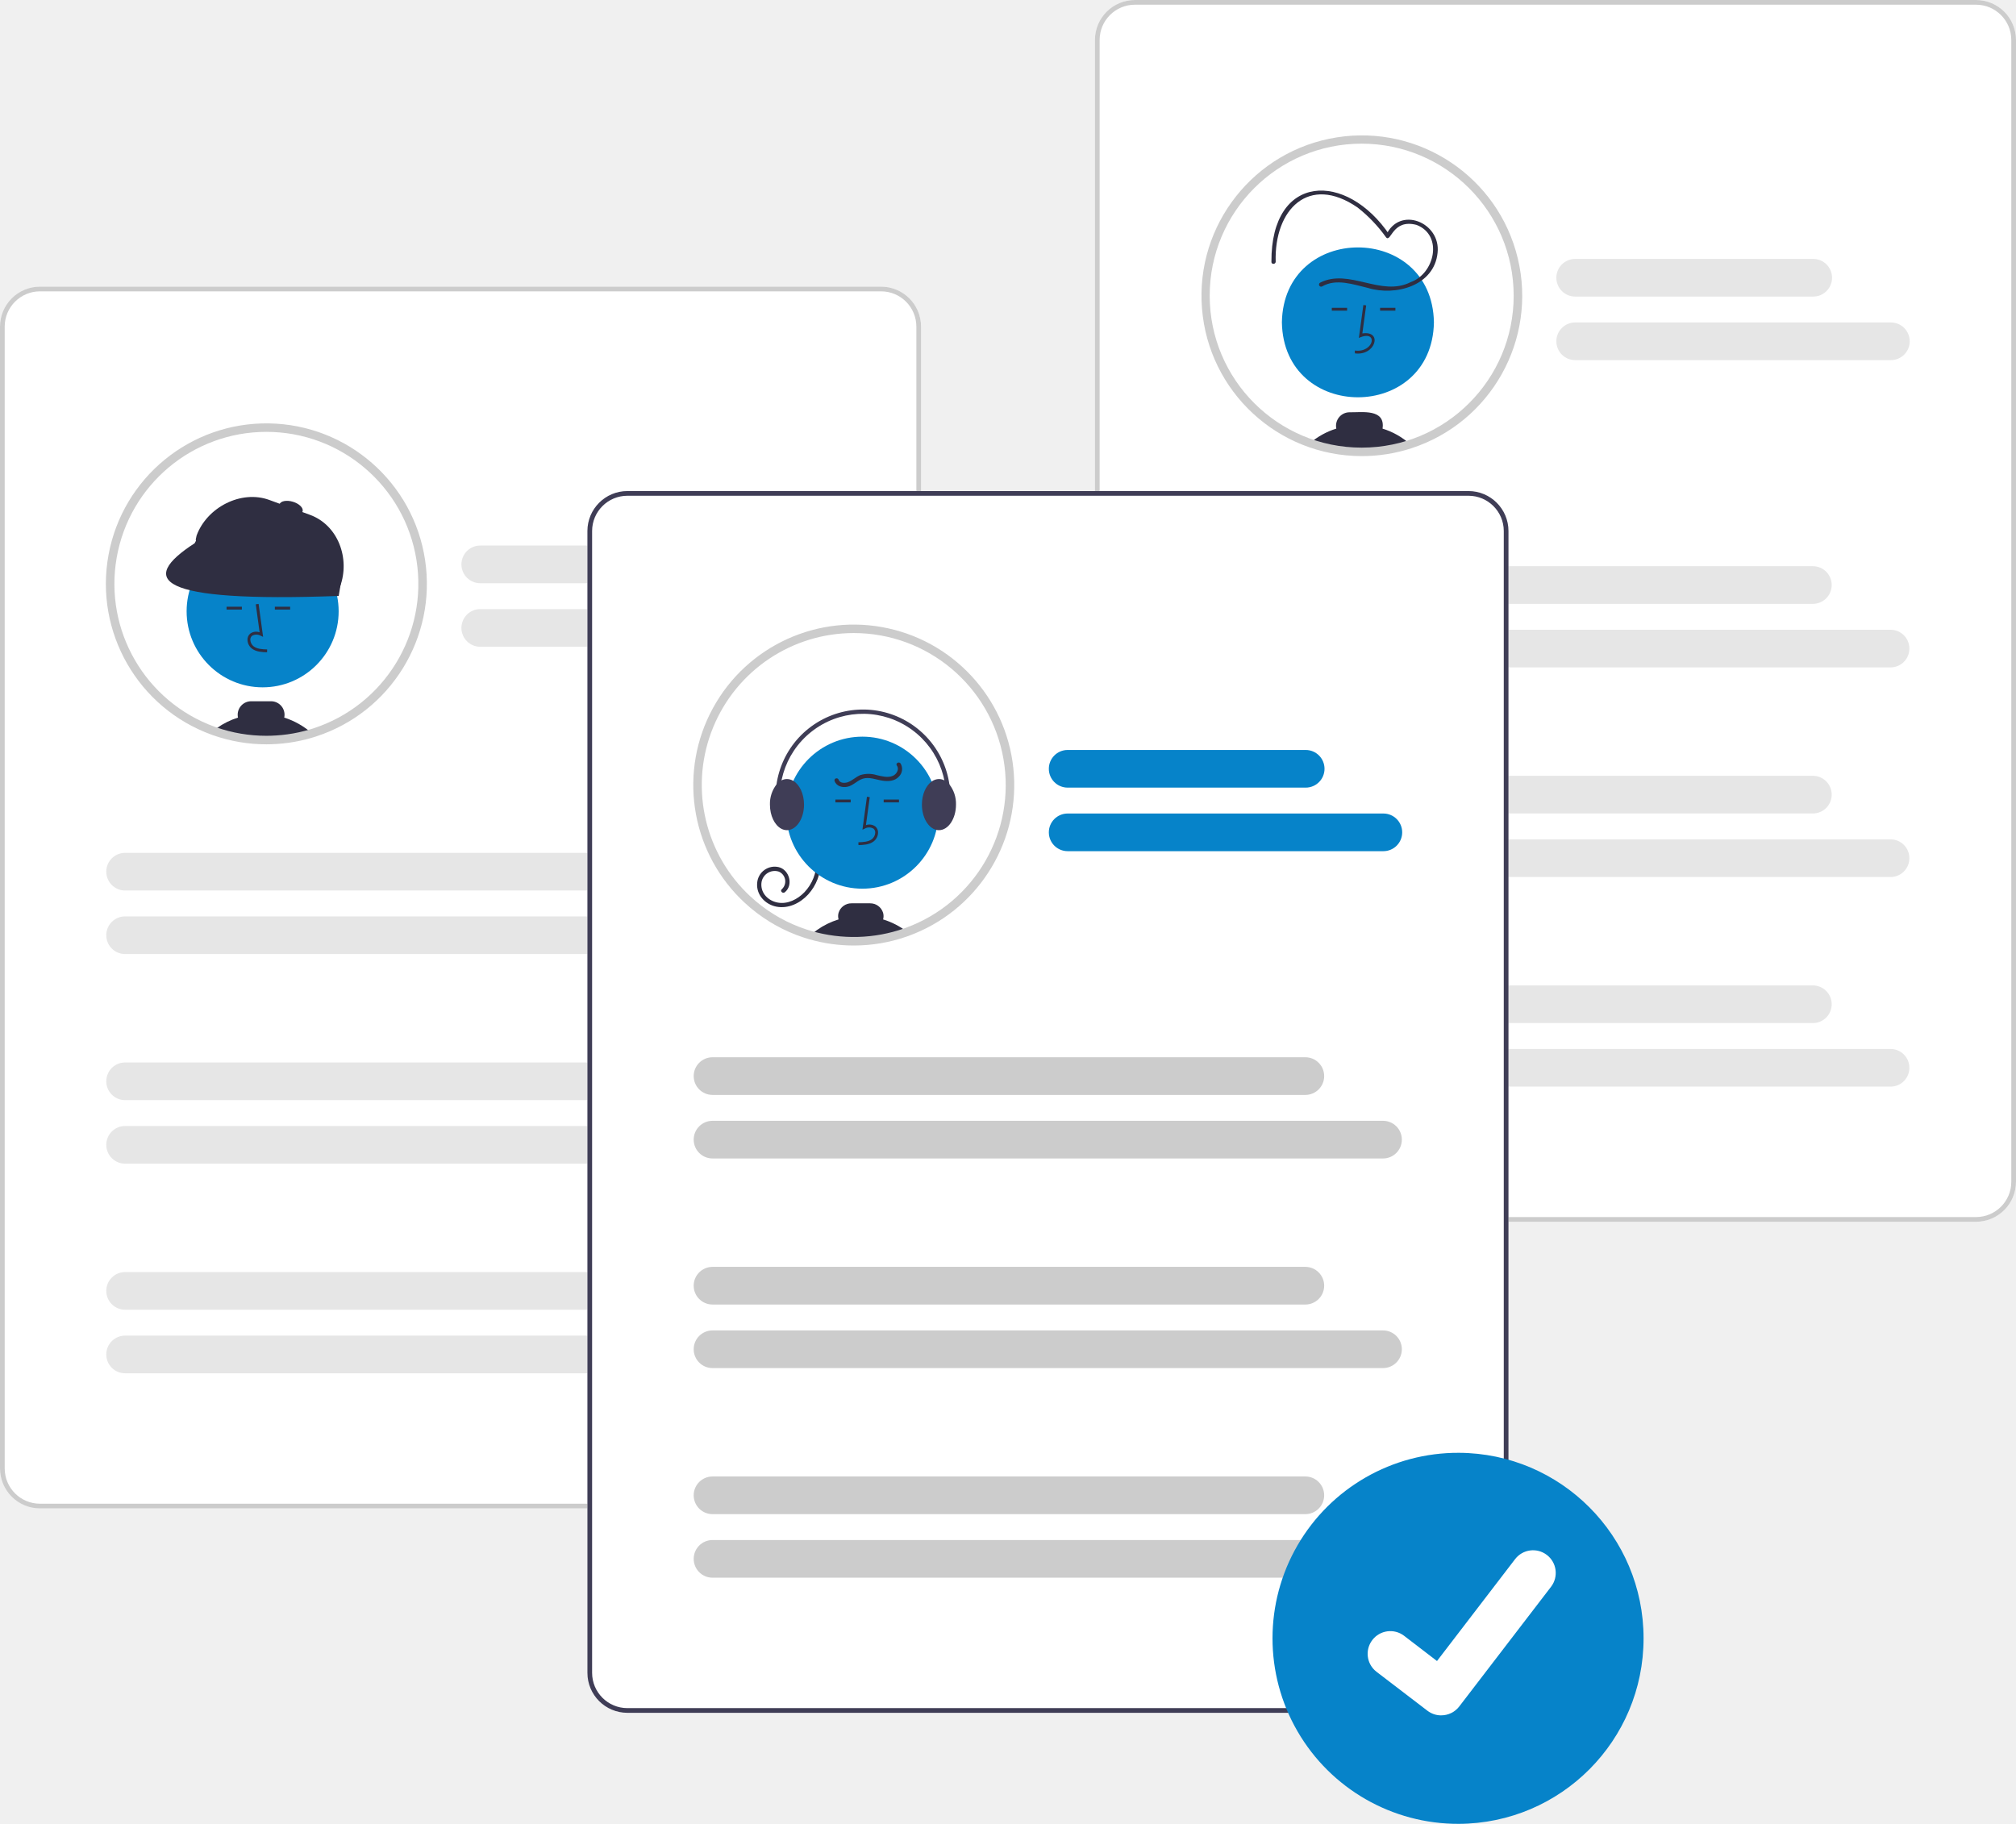
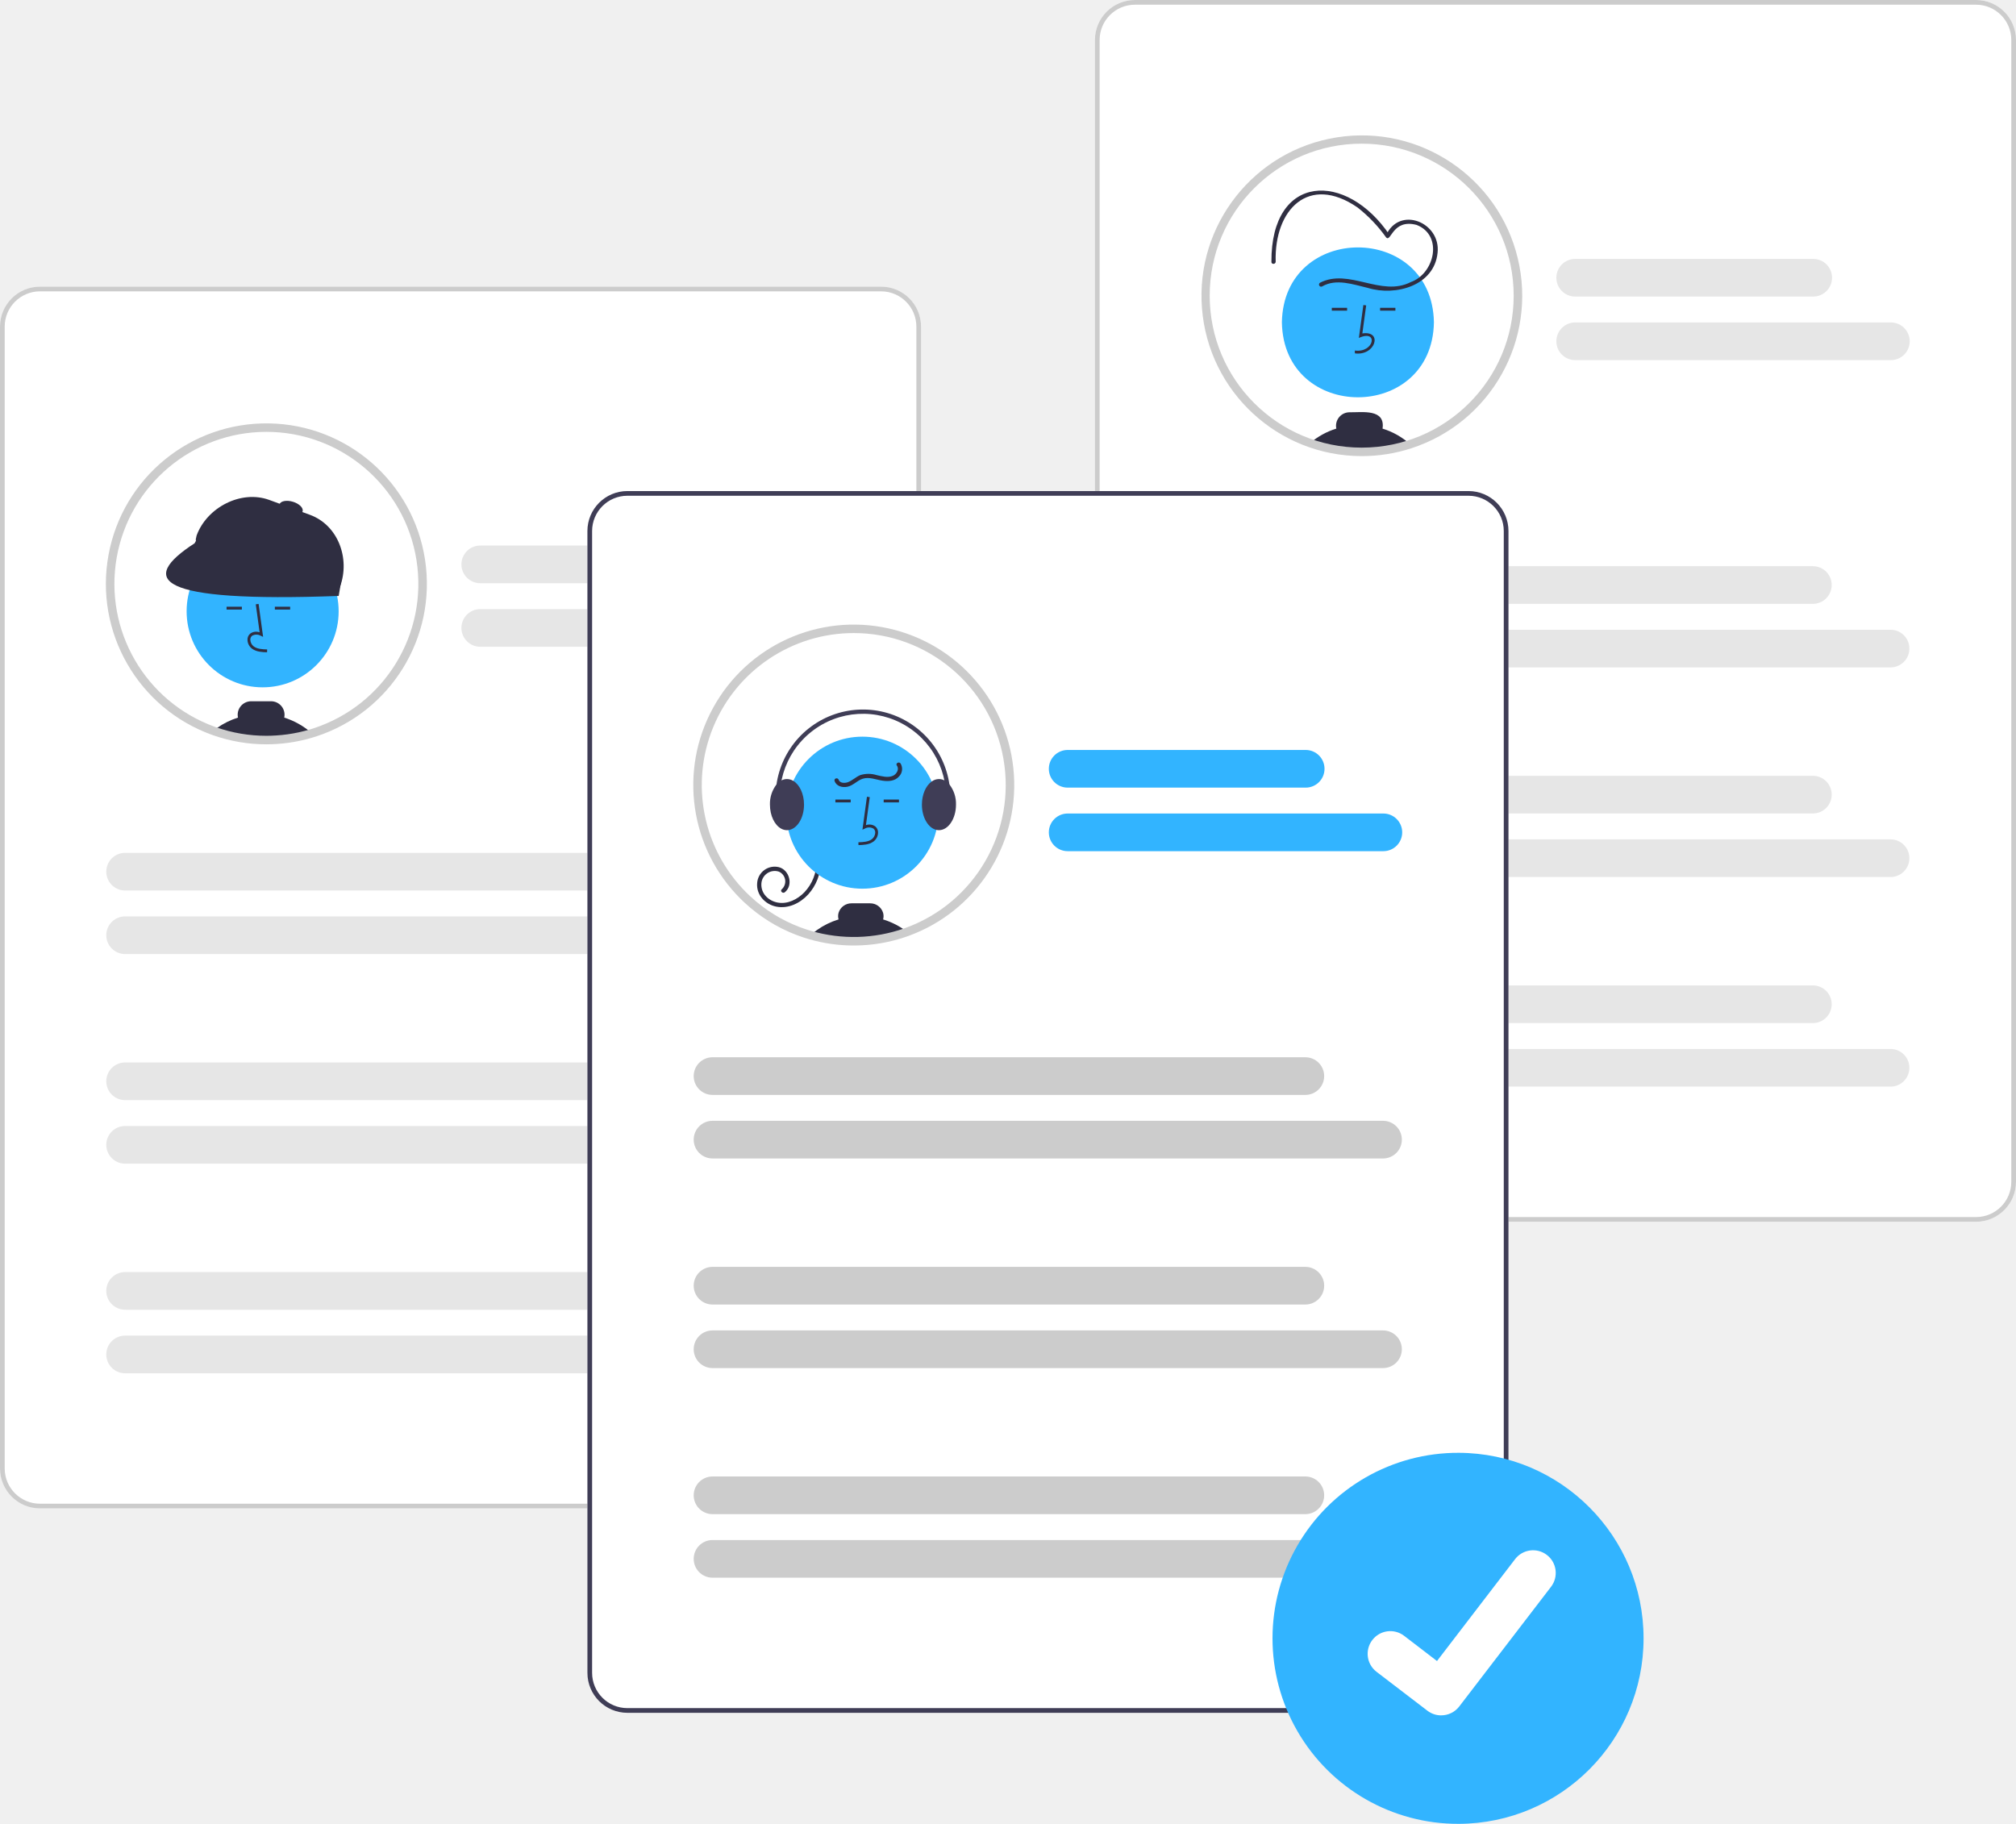
<svg xmlns="http://www.w3.org/2000/svg" data-name="Layer 1" width="697.963" height="631.463" viewBox="0 0 697.963 631.463">
  <path d="M556.072,656.52H264.848a13.845,13.845,0,0,1-13.829-13.829V247.342a13.845,13.845,0,0,1,13.829-13.829H556.072a13.845,13.845,0,0,1,13.829,13.829V642.691A13.845,13.845,0,0,1,556.072,656.52Z" transform="translate(-251.0186 -134.2684)" fill="#fff" />
  <path d="M397.332,336.403a54.107,54.107,0,0,1-37.341,51.444c-.325.103-.649.207-.979.305-1.406.433-2.832.802-4.283,1.116a53.172,53.172,0,0,1-7.971,1.106q-1.748.118-3.516.118a53.995,53.995,0,0,1-17.884-3.029c-.167-.059-.334-.118-.497-.177a54.095,54.095,0,1,1,72.47-50.884Z" transform="translate(-251.0186 -134.2684)" fill="#fff" />
-   <circle cx="90.928" cy="211.655" r="26.317" fill="#0683c9" />
+   <circle cx="90.928" cy="211.655" r="26.317" fill="#32b4ff" />
  <path d="M343.482,360.103l.027-.983c-1.83-.051-3.443-.166-4.655-1.051a3.023,3.023,0,0,1-1.171-2.227,1.728,1.728,0,0,1,.567-1.423,2.979,2.979,0,0,1,3.043-.027l.814.373L340.547,343.361l-.974.134,1.327,9.7a3.472,3.472,0,0,0-3.284.473,2.69,2.69,0,0,0-.915,2.209,3.999,3.999,0,0,0,1.574,2.986C339.832,360,341.856,360.057,343.482,360.103Z" transform="translate(-251.0186 -134.2684)" fill="#2f2e41" />
  <rect x="78.439" y="210.063" width="5.297" height="0.983" fill="#2f2e41" />
  <rect x="95.158" y="210.063" width="5.297" height="0.983" fill="#2f2e41" />
  <path d="M349.423,382.714a4.814,4.814,0,0,0,.108-.983,4.679,4.679,0,0,0-4.671-4.671h-6.884a4.676,4.676,0,0,0-4.671,4.671,4.543,4.543,0,0,0,.108.988,26.424,26.424,0,0,0-7.282,3.604c-.433.3-.861.624-1.269.964.162.059.329.118.497.177a53.995,53.995,0,0,0,17.884,3.029q1.77,0,3.516-.118a53.172,53.172,0,0,0,7.971-1.106c1.451-.315,2.877-.683,4.283-1.116A26.65,26.65,0,0,0,349.423,382.714Z" transform="translate(-251.0186 -134.2684)" fill="#2f2e41" />
  <path d="M348.538,389.751a3.618,3.618,0,0,0-1.78.625,53.172,53.172,0,0,0,7.971-1.106Z" transform="translate(-251.0186 -134.2684)" fill="#2f2e41" />
  <path d="M365.814,339.672,320.096,322.947a1.967,1.967,0,0,1-1.171-2.523l.155-.731c3.57-9.76,15.405-15.902,25.165-12.332l14.068,5.147c9.76,3.57,14.002,15.127,10.431,24.887l-.407,1.105A1.967,1.967,0,0,1,365.814,339.672Z" transform="translate(-251.0186 -134.2684)" fill="#2f2e41" />
  <path d="M368.276,340.6c-63.721,2.351-69.289-5.655-49.874-18.245l4.119-7.579L369.727,331.986Z" transform="translate(-251.0186 -134.2684)" fill="#2f2e41" />
  <ellipse cx="351.779" cy="310.104" rx="2.213" ry="4.18" transform="translate(-297.4833 423.4543) rotate(-73.26954)" fill="#2f2e41" />
  <path d="M343.242,391.968a55.43,55.43,0,0,1-18.372-3.112l-.513-.183a55.565,55.565,0,1,1,36.089.577c-.349.111-.678.216-1.013.315-1.397.43-2.878.816-4.392,1.144a54.763,54.763,0,0,1-8.193,1.137C345.664,391.927,344.448,391.968,343.242,391.968Zm0-108.179a52.622,52.622,0,0,0-17.88,102.11l.487.174a52.474,52.474,0,0,0,17.392,2.945c1.14,0,2.289-.039,3.416-.115a51.87,51.87,0,0,0,7.758-1.076c1.432-.31,2.832-.675,4.161-1.084.329-.098.641-.198.954-.297A52.622,52.622,0,0,0,343.242,283.789Z" transform="translate(-251.0186 -134.2684)" fill="#ccc" />
  <path d="M269.607,502.682" transform="translate(-251.0186 -134.2684)" fill="#f2f2f2" />
  <path d="M556.072,656.52H264.848a13.845,13.845,0,0,1-13.829-13.829V247.342a13.845,13.845,0,0,1,13.829-13.829H556.072a13.845,13.845,0,0,1,13.829,13.829V642.691A13.845,13.845,0,0,1,556.072,656.52ZM264.848,235.14a12.216,12.216,0,0,0-12.202,12.202V642.691a12.216,12.216,0,0,0,12.202,12.202H556.072a12.216,12.216,0,0,0,12.202-12.202V247.342a12.216,12.216,0,0,0-12.202-12.202Z" transform="translate(-251.0186 -134.2684)" fill="#ccc" />
  <path d="M499.695,336.193H417.288a6.519,6.519,0,0,1,0-13.039H499.695a6.519,6.519,0,1,1,0,13.039Z" transform="translate(-251.0186 -134.2684)" fill="#e6e6e6" />
  <path d="M526.587,358.195H417.288a6.519,6.519,0,0,1,0-13.039h109.299a6.519,6.519,0,0,1,0,13.039Z" transform="translate(-251.0186 -134.2684)" fill="#e6e6e6" />
  <path d="M499.575,442.585H294.333a6.519,6.519,0,1,1,0-13.039H499.575a6.519,6.519,0,0,1,0,13.039Z" transform="translate(-251.0186 -134.2684)" fill="#e6e6e6" />
  <path d="M526.467,464.587H294.333a6.519,6.519,0,1,1,0-13.039H526.467a6.519,6.519,0,1,1,0,13.039Z" transform="translate(-251.0186 -134.2684)" fill="#e6e6e6" />
  <path d="M499.575,515.158H294.333a6.519,6.519,0,1,1,0-13.039H499.575a6.519,6.519,0,0,1,0,13.039Z" transform="translate(-251.0186 -134.2684)" fill="#e6e6e6" />
  <path d="M526.467,537.16H294.333a6.519,6.519,0,1,1,0-13.039H526.467a6.519,6.519,0,1,1,0,13.039Z" transform="translate(-251.0186 -134.2684)" fill="#e6e6e6" />
  <path d="M499.575,587.731H294.333a6.519,6.519,0,1,1,0-13.039H499.575a6.519,6.519,0,0,1,0,13.039Z" transform="translate(-251.0186 -134.2684)" fill="#e6e6e6" />
  <path d="M526.467,609.733H294.333a6.519,6.519,0,1,1,0-13.039H526.467a6.519,6.519,0,1,1,0,13.039Z" transform="translate(-251.0186 -134.2684)" fill="#e6e6e6" />
  <path d="M935.152,557.276l-291.225 0a13.845,13.845,0,0,1-13.829-13.829l-0-395.35a13.845,13.845,0,0,1,13.829-13.829l291.225-0a13.845,13.845,0,0,1,13.829,13.829l0,395.35A13.845,13.845,0,0,1,935.152,557.276Z" transform="translate(-251.0186 -134.2684)" fill="#fff" />
  <path d="M935.152,557.276l-291.225 0a13.845,13.845,0,0,1-13.829-13.829l-0-395.35a13.845,13.845,0,0,1,13.829-13.829l291.225-0a13.845,13.845,0,0,1,13.829,13.829l0,395.35A13.845,13.845,0,0,1,935.152,557.276ZM643.927,135.896a12.216,12.216,0,0,0-12.202,12.202l0,395.349a12.216,12.216,0,0,0,12.202,12.202l291.225-0A12.216,12.216,0,0,0,947.354,543.447l-0-395.35A12.216,12.216,0,0,0,935.152,135.895Z" transform="translate(-251.0186 -134.2684)" fill="#ccc" />
  <path d="M776.548,236.62a54.09,54.09,0,1,1-54.09-54.09A54.107,54.107,0,0,1,776.548,236.62Z" transform="translate(-251.0186 -134.2684)" fill="#fff" />
-   <path d="M747.458,245.876c-.591,34.593-52.047,34.588-52.633-.001C695.415,211.282,746.872,211.288,747.458,245.876Z" transform="translate(-251.0186 -134.2684)" fill="#0683c9" />
+   <path d="M747.458,245.876c-.591,34.593-52.047,34.588-52.633-.001C695.415,211.282,746.872,211.288,747.458,245.876Z" transform="translate(-251.0186 -134.2684)" fill="#32b4ff" />
  <path d="M720.097,256.613l-.027-.983c6.778.905,8.238-7.496,1.402-4.355l1.56-11.403.974.133-1.327,9.7C729.876,248.633,727.214,257.596,720.097,256.613Z" transform="translate(-251.0186 -134.2684)" fill="#2f2e41" />
  <rect x="477.806" y="106.573" width="5.297" height="0.983" fill="#2f2e41" />
  <rect x="461.087" y="106.573" width="5.297" height="0.983" fill="#2f2e41" />
  <path d="M729.672,282.67c1.033-6.968-7.125-5.591-11.442-5.66a4.68,4.68,0,0,0-4.563,5.655,25.588,25.588,0,0,0-9.092,5.016,54.324,54.324,0,0,0,34.632.384A25.457,25.457,0,0,0,729.672,282.67Z" transform="translate(-251.0186 -134.2684)" fill="#2f2e41" />
  <path d="M708.769,233.429c4.877-2.819,10.792-.656,15.829.526,9.558,2.938,22.962-.741,24.124-12.127,1.21-10.589-13.276-16.491-17.906-5.952l1.348-.176c-15.016-22.315-41.135-21.469-40.963,9.211-.056.948,1.42.945,1.475-.001-.553-18.079,11.412-30.438,28.326-18.819a49.831,49.831,0,0,1,9.889,10.354c1.761,1.974,2.144-6.527,10.575-4.301,9.278,3.594,6.251,16.88-2.042,19.797-10.247,5.235-21.344-4.915-31.399.214a.738.738,0,0,0,.745,1.274Z" transform="translate(-251.0186 -134.2684)" fill="#2f2e41" />
  <path d="M722.459,292.185a55.518,55.518,0,1,1,17.204-2.718A55.431,55.431,0,0,1,722.459,292.185Zm-0-108.179A52.622,52.622,0,1,0,775.073,236.62,52.674,52.674,0,0,0,722.459,184.006Z" transform="translate(-251.0186 -134.2684)" fill="#ccc" />
  <path d="M878.774,236.949l-82.407 0a6.519,6.519,0,0,1,0-13.039l82.407-0a6.519,6.519,0,1,1,0,13.039Z" transform="translate(-251.0186 -134.2684)" fill="#e6e6e6" />
  <path d="M905.667,258.951l-109.299 0a6.519,6.519,0,1,1,0-13.039l109.299-0a6.519,6.519,0,0,1,0,13.039Z" transform="translate(-251.0186 -134.2684)" fill="#e6e6e6" />
  <path d="M878.655,343.34l-205.241 0a6.519,6.519,0,0,1,0-13.039l205.241-0a6.519,6.519,0,1,1,0,13.039Z" transform="translate(-251.0186 -134.2684)" fill="#e6e6e6" />
  <path d="M905.547,365.343l-232.134 0a6.519,6.519,0,1,1,0-13.039l232.134-0a6.519,6.519,0,0,1,0,13.039Z" transform="translate(-251.0186 -134.2684)" fill="#e6e6e6" />
  <path d="M878.655,415.913l-205.241 0a6.519,6.519,0,0,1,0-13.039l205.241-0a6.519,6.519,0,0,1,0,13.039Z" transform="translate(-251.0186 -134.2684)" fill="#e6e6e6" />
  <path d="M905.547,437.916l-232.134 0a6.519,6.519,0,1,1,0-13.039l232.134-0a6.519,6.519,0,0,1,0,13.039Z" transform="translate(-251.0186 -134.2684)" fill="#e6e6e6" />
  <path d="M878.655,488.486l-205.241 0a6.519,6.519,0,1,1,0-13.039l205.241-0a6.519,6.519,0,1,1,0,13.039Z" transform="translate(-251.0186 -134.2684)" fill="#e6e6e6" />
  <path d="M905.547,510.489l-232.134 0a6.519,6.519,0,1,1,0-13.039l232.134-0a6.519,6.519,0,0,1,0,13.039Z" transform="translate(-251.0186 -134.2684)" fill="#e6e6e6" />
  <path d="M759.441,727.293H468.217a13.845,13.845,0,0,1-13.829-13.829V318.114a13.845,13.845,0,0,1,13.829-13.829H759.441a13.845,13.845,0,0,1,13.829,13.829v395.349A13.845,13.845,0,0,1,759.441,727.293Z" transform="translate(-251.0186 -134.2684)" fill="#fff" />
  <path d="M492.506,406.064a53.926,53.926,0,0,0,15.902,38.31c.423.418.856.836,1.293,1.244a54.014,54.014,0,0,0,8.586,6.545c.59.364,1.18.713,1.785,1.052a53.784,53.784,0,0,0,9.775,4.293c.585.192,1.18.374,1.775.541a54.313,54.313,0,0,0,32.857-.924c.206-.074.413-.148.615-.221a54.094,54.094,0,1,0-72.588-50.839Z" transform="translate(-251.0186 -134.2684)" fill="#fff" />
  <path d="M535.173,432.575a16.761,16.761,0,0,1-4.329,11.347c-2.781,3.052-6.922,5.076-11.1,4.239-3.847-.771-6.974-4.134-6.584-8.202a6.076,6.076,0,0,1,7.507-5.456c3.655.948,5.111,6.216,2.066,8.688-.731.593-1.781-.444-1.043-1.043a3.684,3.684,0,0,0-1.039-6.107,4.63,4.63,0,0,0-6.03,4.094c-.241,3.429,2.386,6.012,5.608,6.62,3.485.658,6.941-1.126,9.302-3.588a15.221,15.221,0,0,0,4.167-10.593.738.738,0,0,1,1.475,0Z" transform="translate(-251.0186 -134.2684)" fill="#2f2e41" />
-   <circle cx="298.559" cy="281.368" r="26.317" fill="#0683c9" />
+   <circle cx="298.559" cy="281.368" r="26.317" fill="#32b4ff" />
  <path d="M548.231,426.866l-.027-.983c1.83-.051,3.443-.166,4.655-1.051a3.023,3.023,0,0,0,1.171-2.227,1.728,1.728,0,0,0-.567-1.423,2.979,2.979,0,0,0-3.043-.027l-.814.373,1.56-11.403.974.134-1.327,9.7a3.472,3.472,0,0,1,3.284.473,2.69,2.69,0,0,1,.915,2.209,3.999,3.999,0,0,1-1.574,2.986C551.881,426.763,549.857,426.82,548.231,426.866Z" transform="translate(-251.0186 -134.2684)" fill="#2f2e41" />
  <rect x="305.94" y="276.826" width="5.297" height="0.983" fill="#2f2e41" />
  <rect x="289.222" y="276.826" width="5.297" height="0.983" fill="#2f2e41" />
  <path d="M531.622,458.049a54.313,54.313,0,0,0,32.857-.924c.206-.074.413-.148.615-.221a26.195,26.195,0,0,0-8.335-4.308,4.193,4.193,0,0,0-.01-2.311,4.651,4.651,0,0,0-4.499-3.265H545.838a4.635,4.635,0,0,0-4.489,3.26,4.211,4.211,0,0,0-.01,2.316,26.222,26.222,0,0,0-7.435,3.644q-.686.479-1.328,1.003C532.252,457.503,531.932,457.774,531.622,458.049Z" transform="translate(-251.0186 -134.2684)" fill="#2f2e41" />
  <path d="M570.193,412.845c0,4.435,2.183,8.113,5.02,8.753a4.058,4.058,0,0,0,.88.098c3.25,0,5.901-3.968,5.901-8.851a10.869,10.869,0,0,0-2.272-6.973,5.694,5.694,0,0,0-1.736-1.411,4.114,4.114,0,0,0-1.893-.467,4.314,4.314,0,0,0-2.513.846C571.58,406.256,570.193,409.309,570.193,412.845Z" transform="translate(-251.0186 -134.2684)" fill="#3f3d56" />
  <path d="M517.579,412.845c0,3.816,1.613,7.071,3.875,8.315a4.2,4.2,0,0,0,2.026.536,3.801,3.801,0,0,0,.472-.029c3.029-.359,5.429-4.175,5.429-8.822,0-3.722-1.539-6.914-3.713-8.217a4.217,4.217,0,0,0-2.188-.634,4.114,4.114,0,0,0-1.893.467,5.726,5.726,0,0,0-1.741,1.416A10.89,10.89,0,0,0,517.579,412.845Z" transform="translate(-251.0186 -134.2684)" fill="#3f3d56" />
  <path d="M521.821,420.311a.738.738,0,0,0,.699-.974,28.765,28.765,0,1,1,55.411-3.233.738.738,0,0,0,1.443.304,30.241,30.241,0,1,0-58.252,3.4A.738.738,0,0,0,521.821,420.311Z" transform="translate(-251.0186 -134.2684)" fill="#3f3d56" />
  <path d="M562.797,398.586a3.688,3.688,0,0,1-.57,4.566c-1.429,1.596-3.707,1.697-5.685,1.4-2.22-.332-4.574-1.372-6.822-.672-1.915.597-3.282,2.335-5.272,2.771-1.765.387-3.875-.125-4.494-2.006-.297-.904,1.127-1.291,1.422-.392.4,1.217,2.128,1.193,3.118.856,1.587-.54,2.81-1.854,4.369-2.482a9.56,9.56,0,0,1,5.706.016c1.764.397,3.795.986,5.553.244,1.301-.549,2.336-2.279,1.4-3.556-.562-.767.718-1.503,1.274-.745Z" transform="translate(-251.0186 -134.2684)" fill="#2f2e41" />
  <path d="M546.595,461.629a55.462,55.462,0,0,1-15.382-2.163c-.588-.165-1.205-.353-1.825-.556a55.416,55.416,0,0,1-10.04-4.409c-.599-.336-1.2-.69-1.835-1.082a55.612,55.612,0,0,1-8.819-6.723c-.447-.417-.89-.845-1.322-1.272a55.56,55.56,0,1,1,58.227,12.866c-.203.074-.413.149-.623.224A55.436,55.436,0,0,1,546.595,461.629Zm0-108.179a52.617,52.617,0,0,0-37.146,89.88c.408.403.831.811,1.258,1.21a52.668,52.668,0,0,0,8.352,6.367c.602.371,1.169.705,1.734,1.022a52.446,52.446,0,0,0,9.509,4.176c.584.191,1.161.367,1.718.524a52.837,52.837,0,0,0,31.971-.896l.596-.215a52.621,52.621,0,0,0-17.992-102.068Z" transform="translate(-251.0186 -134.2684)" fill="#ccc" />
  <path d="M759.441,727.293H468.217a13.845,13.845,0,0,1-13.829-13.829V318.114a13.845,13.845,0,0,1,13.829-13.829H759.441a13.845,13.845,0,0,1,13.829,13.829v395.349A13.845,13.845,0,0,1,759.441,727.293ZM468.217,305.912a12.216,12.216,0,0,0-12.202,12.202v395.349a12.216,12.216,0,0,0,12.202,12.202H759.441a12.216,12.216,0,0,0,12.202-12.202V318.114A12.216,12.216,0,0,0,759.441,305.912Z" transform="translate(-251.0186 -134.2684)" fill="#3f3d56" />
-   <path d="M703.064,406.965H620.657a6.519,6.519,0,1,1,0-13.039h82.407a6.519,6.519,0,1,1,0,13.039Z" transform="translate(-251.0186 -134.2684)" fill="#0683c9" />
-   <path d="M729.956,428.968H620.657a6.519,6.519,0,1,1,0-13.039h109.299a6.519,6.519,0,0,1,0,13.039Z" transform="translate(-251.0186 -134.2684)" fill="#0683c9" />
+   <path d="M703.064,406.965H620.657a6.519,6.519,0,1,1,0-13.039h82.407a6.519,6.519,0,1,1,0,13.039Z" transform="translate(-251.0186 -134.2684)" fill="#32b4ff" />
+   <path d="M729.956,428.968H620.657a6.519,6.519,0,1,1,0-13.039h109.299a6.519,6.519,0,0,1,0,13.039Z" transform="translate(-251.0186 -134.2684)" fill="#32b4ff" />
  <path d="M702.944,513.357H497.702a6.519,6.519,0,0,1,0-13.039H702.944a6.519,6.519,0,0,1,0,13.039Z" transform="translate(-251.0186 -134.2684)" fill="#ccc" />
  <path d="M729.836,535.36H497.702a6.519,6.519,0,0,1,0-13.039H729.836a6.519,6.519,0,0,1,0,13.039Z" transform="translate(-251.0186 -134.2684)" fill="#ccc" />
  <path d="M702.944,585.93H497.702a6.519,6.519,0,0,1,0-13.039H702.944a6.519,6.519,0,0,1,0,13.039Z" transform="translate(-251.0186 -134.2684)" fill="#ccc" />
  <path d="M729.836,607.933H497.702a6.519,6.519,0,0,1,0-13.039H729.836a6.519,6.519,0,0,1,0,13.039Z" transform="translate(-251.0186 -134.2684)" fill="#ccc" />
  <path d="M702.944,658.503H497.702a6.519,6.519,0,0,1,0-13.039H702.944a6.519,6.519,0,0,1,0,13.039Z" transform="translate(-251.0186 -134.2684)" fill="#ccc" />
  <path d="M729.836,680.506H497.702a6.519,6.519,0,0,1,0-13.039H729.836a6.519,6.519,0,1,1,0,13.039Z" transform="translate(-251.0186 -134.2684)" fill="#ccc" />
-   <path d="M756.062,637.268a64.232,64.232,0,1,0-0,128.463h0a64.232,64.232,0,0,0,0-128.463Z" transform="translate(-251.0186 -134.2684)" fill="#0683c9" />
+   <path d="M756.062,637.268a64.232,64.232,0,1,0-0,128.463h0a64.232,64.232,0,0,0,0-128.463Z" transform="translate(-251.0186 -134.2684)" fill="#32b4ff" />
  <path id="ba2462e0-2d61-4715-874d-575d790dfdd0-1044" data-name="f276b720-7c73-4755-84a7-b208d54eb1fc" d="M749.968,728.176a7.796,7.796,0,0,1-4.69-1.559l-.084-.063-17.664-13.512a7.85,7.85,0,0,1,9.552-12.459l11.441,8.774,27.036-35.271A7.846,7.846,0,0,1,786.56,672.632l0.0 0.0.002.002-.168.233.172-.233a7.856,7.856,0,0,1,1.451,11.003L756.218,725.105a7.851,7.851,0,0,1-6.244,3.061Z" transform="translate(-251.0186 -134.2684)" fill="#fff" />
</svg>
